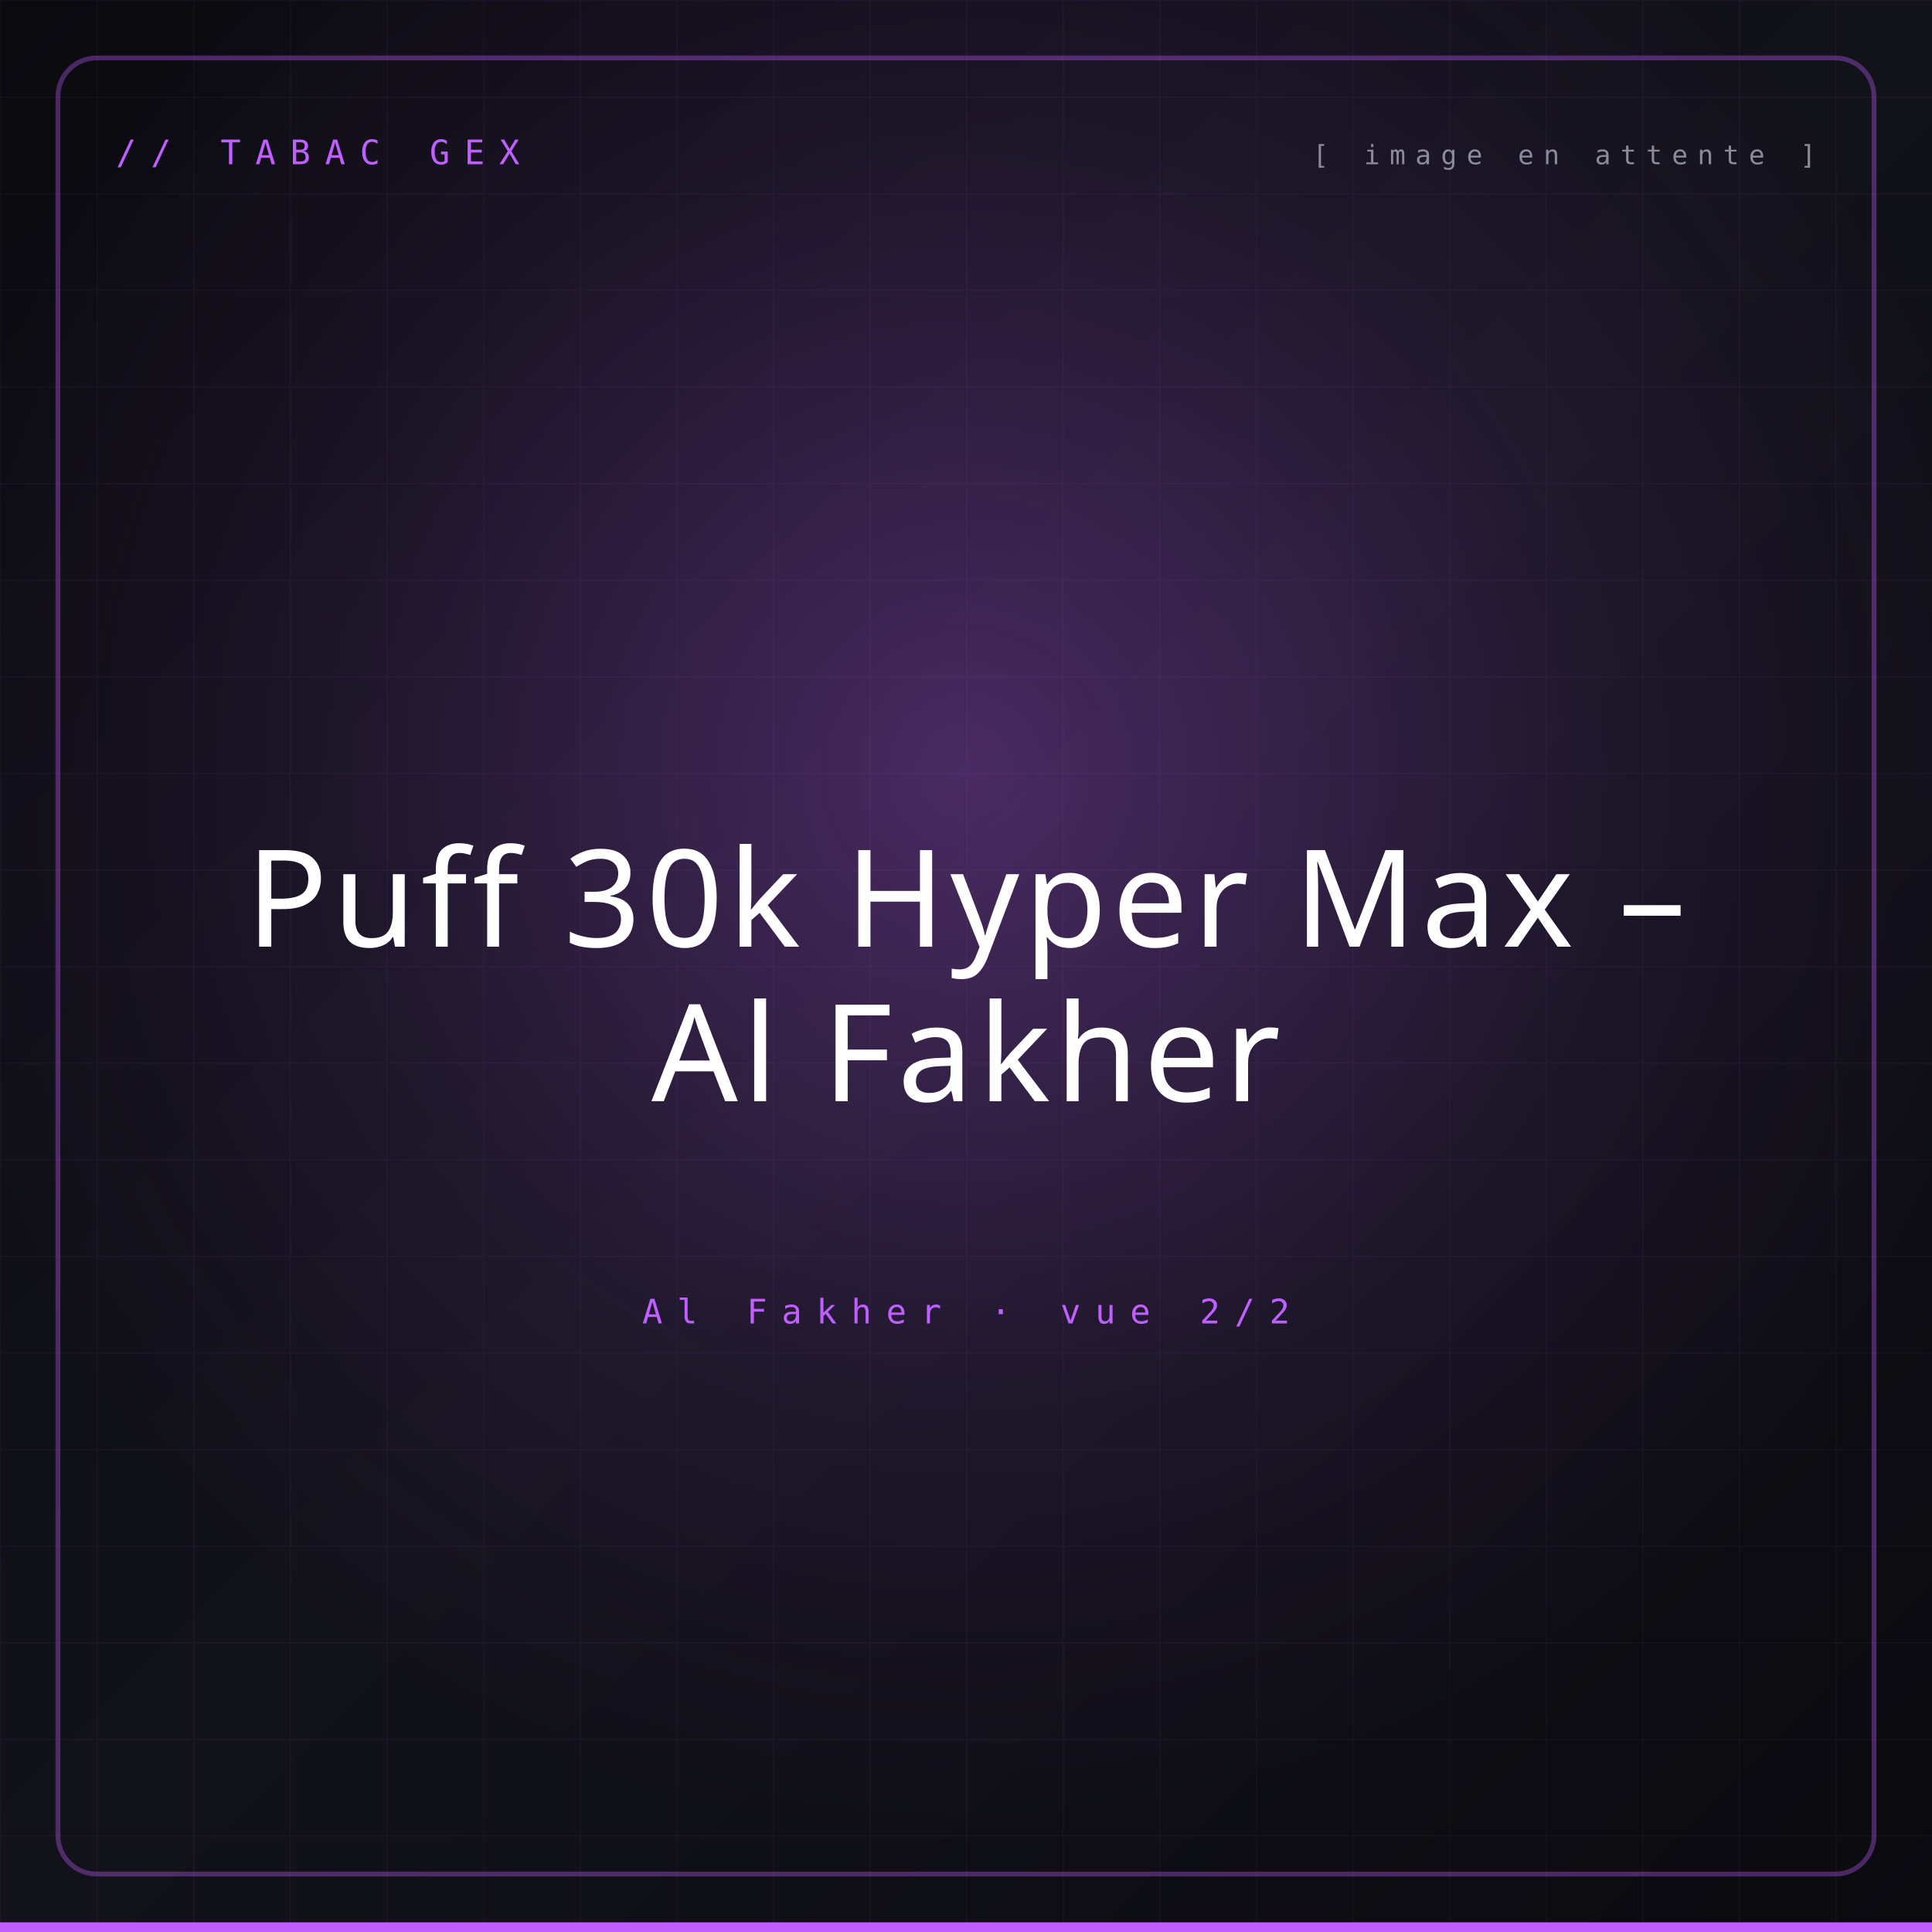
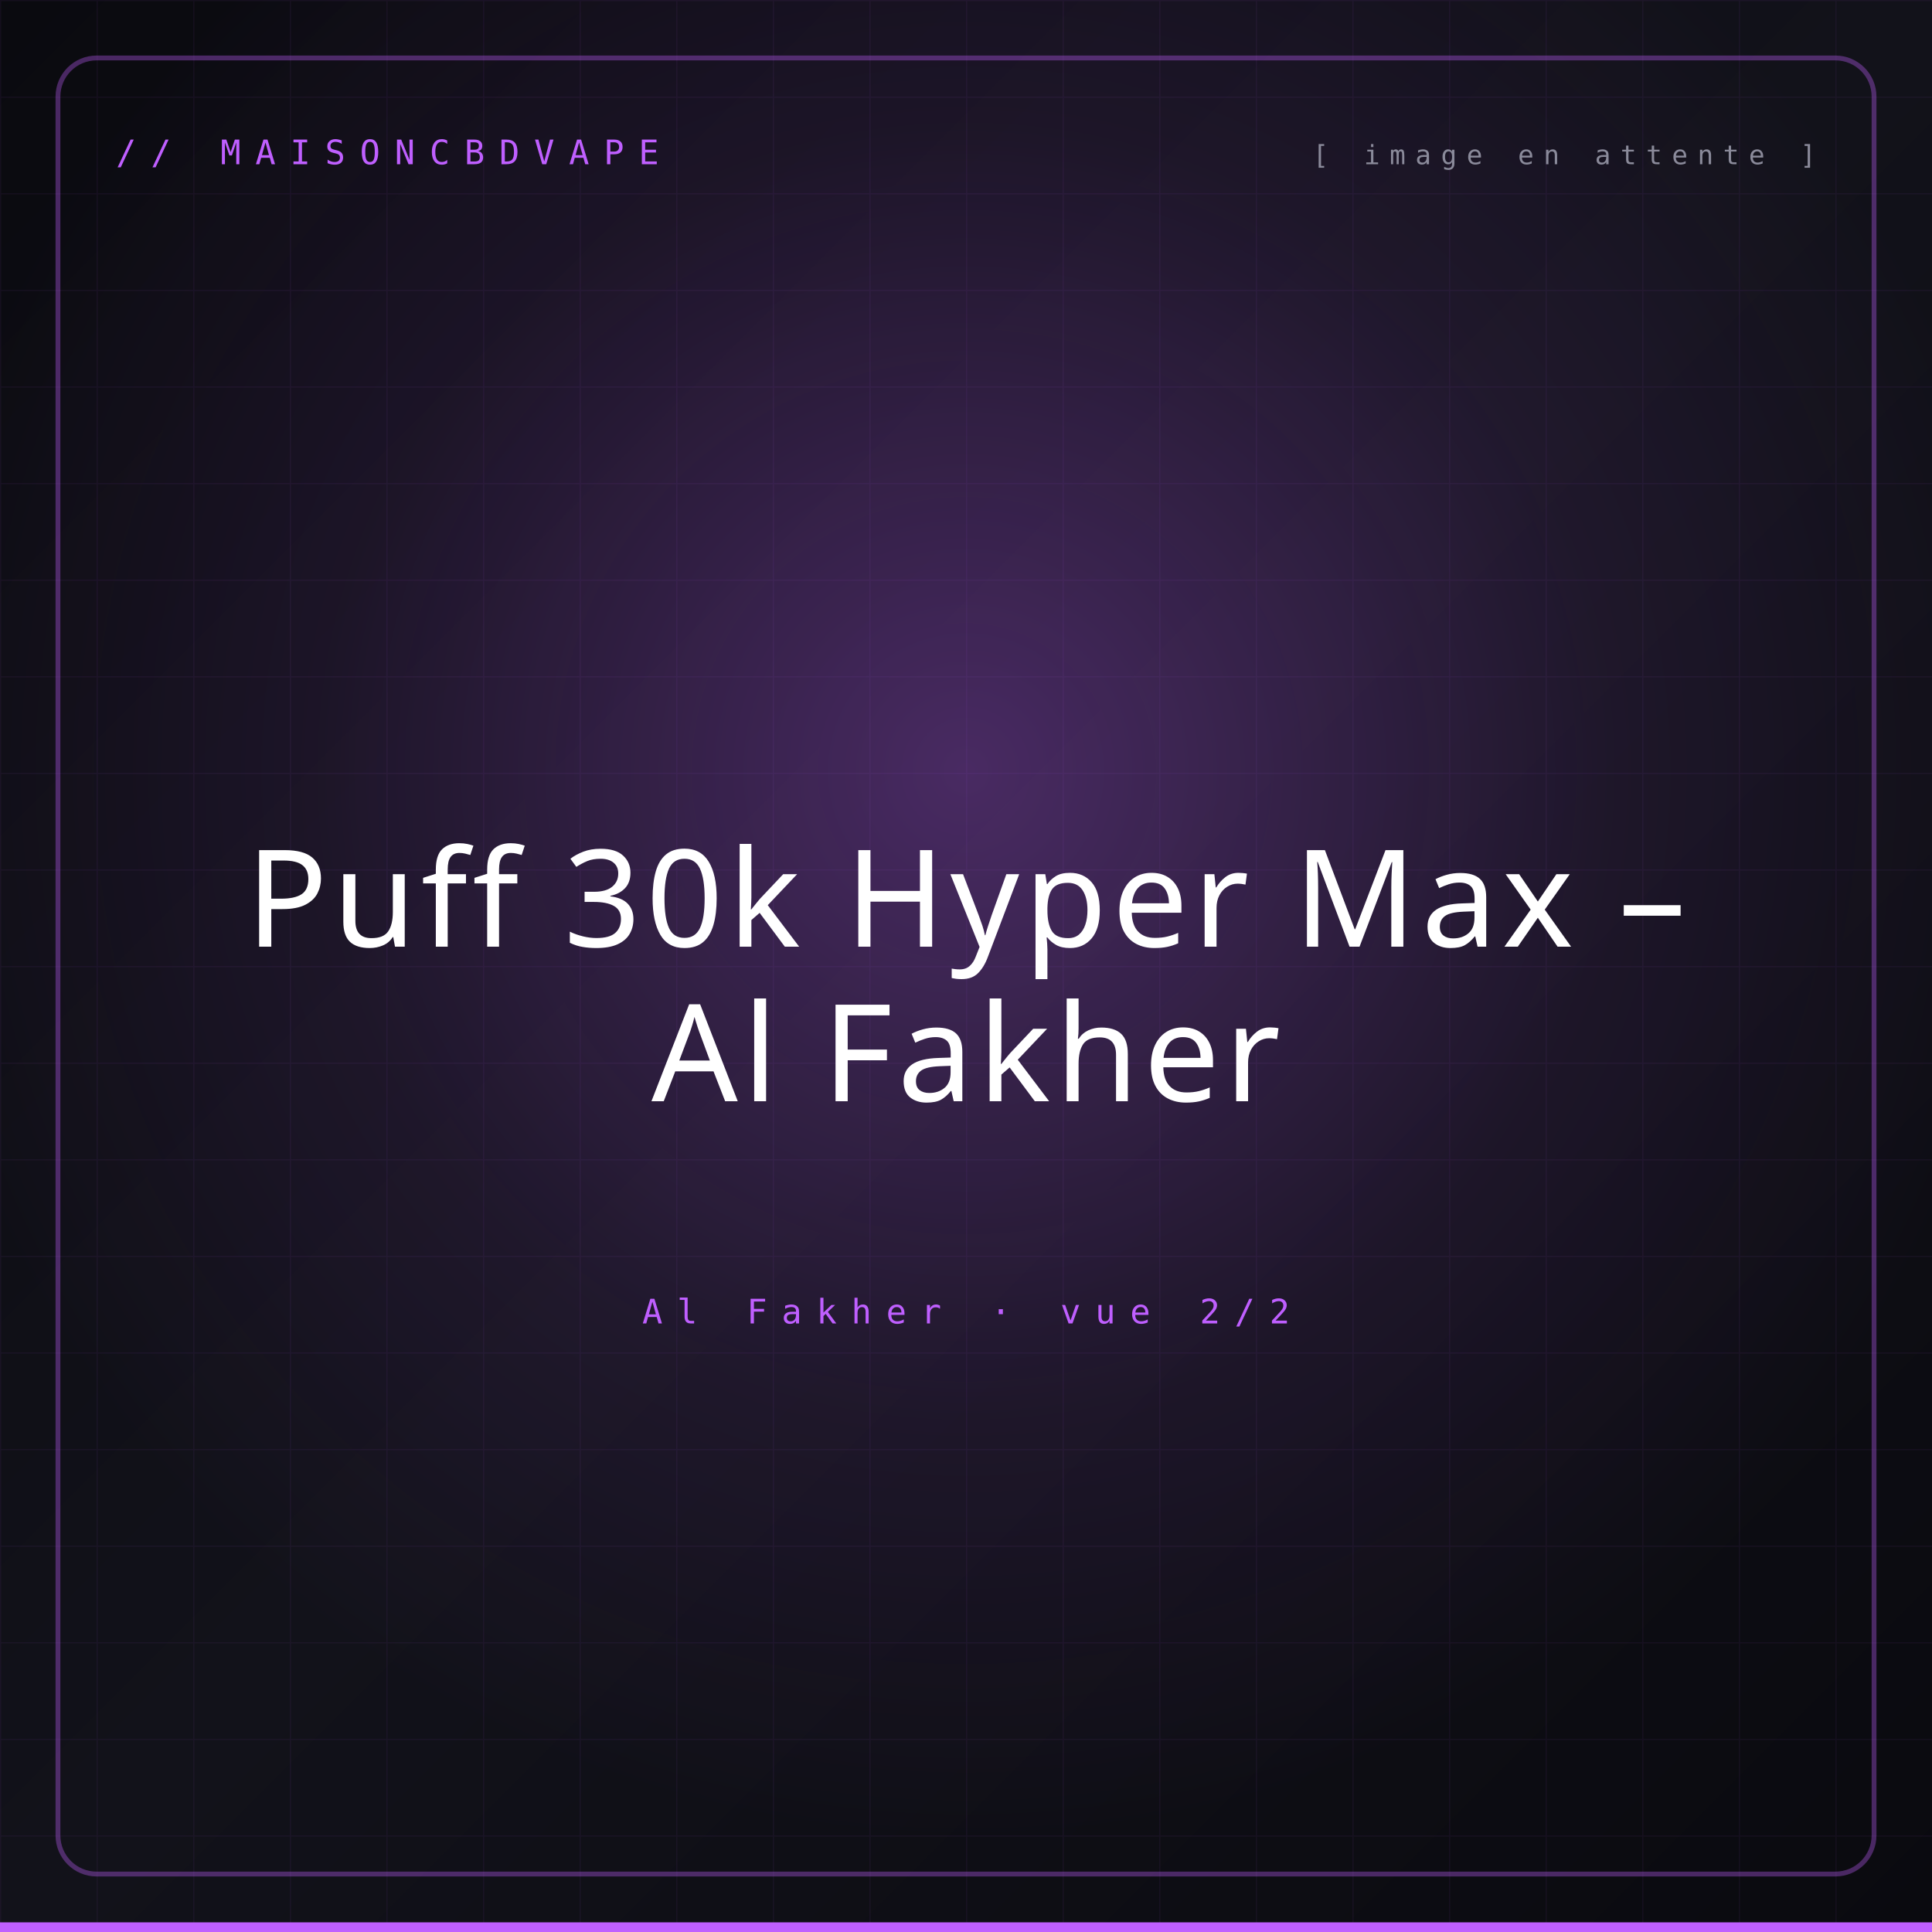
<svg xmlns="http://www.w3.org/2000/svg" viewBox="0 0 800 800" width="800" height="800" role="img" aria-label="Puff 30k Hyper Max – Al Fakher">
  <defs>
    <linearGradient id="bgGrad" x1="0%" y1="0%" x2="100%" y2="100%">
      <stop offset="0%" stop-color="#0A0A0F" />
      <stop offset="50%" stop-color="#12121A" />
      <stop offset="100%" stop-color="#0A0A0F" />
    </linearGradient>
    <radialGradient id="accentGlow" cx="50%" cy="40%" r="55%">
      <stop offset="0%" stop-color="#BF5FFF" stop-opacity="0.32" />
      <stop offset="60%" stop-color="#BF5FFF" stop-opacity="0.08" />
      <stop offset="100%" stop-color="#BF5FFF" stop-opacity="0" />
    </radialGradient>
    <pattern id="grid" width="40" height="40" patternUnits="userSpaceOnUse">
      <path d="M 40 0 L 0 0 0 40" fill="none" stroke="#BF5FFF" stroke-opacity="0.06" stroke-width="1" />
    </pattern>
  </defs>
  <rect width="800" height="800" fill="url(#bgGrad)" />
  <rect width="800" height="800" fill="url(#grid)" />
  <rect width="800" height="800" fill="url(#accentGlow)" />
  <rect x="24" y="24" width="752" height="752" rx="16" ry="16" fill="none" stroke="#BF5FFF" stroke-opacity="0.35" stroke-width="2" />
-   <text x="48" y="68" fill="#BF5FFF" font-family="'Space Mono', monospace" font-size="14" letter-spacing="6" style="text-transform:uppercase;">// TABAC GEX</text>
+   <text x="48" y="68" fill="#BF5FFF" font-family="'Space Mono', monospace" font-size="14" letter-spacing="6" style="text-transform:uppercase;">// MAISONCBDVAPE</text>
  <text x="752" y="68" text-anchor="end" fill="#8A8A9A" font-family="'Space Mono', monospace" font-size="11" letter-spacing="4" style="text-transform:uppercase;">[ image en attente ]</text>
  <text x="400" y="392" text-anchor="middle" fill="#FFFFFF" font-family="'Bebas Neue', Impact, sans-serif" font-size="56" letter-spacing="2" style="text-transform:uppercase;">Puff 30k Hyper Max –</text>
  <text x="400" y="456" text-anchor="middle" fill="#FFFFFF" font-family="'Bebas Neue', Impact, sans-serif" font-size="56" letter-spacing="2" style="text-transform:uppercase;">Al Fakher</text>
  <text x="400" y="548" text-anchor="middle" fill="#BF5FFF" font-family="'Space Mono', monospace" font-size="14" letter-spacing="6" style="text-transform:uppercase;">Al Fakher · vue 2/2</text>
  <rect x="0" y="796" width="800" height="4" fill="#BF5FFF" />
</svg>
